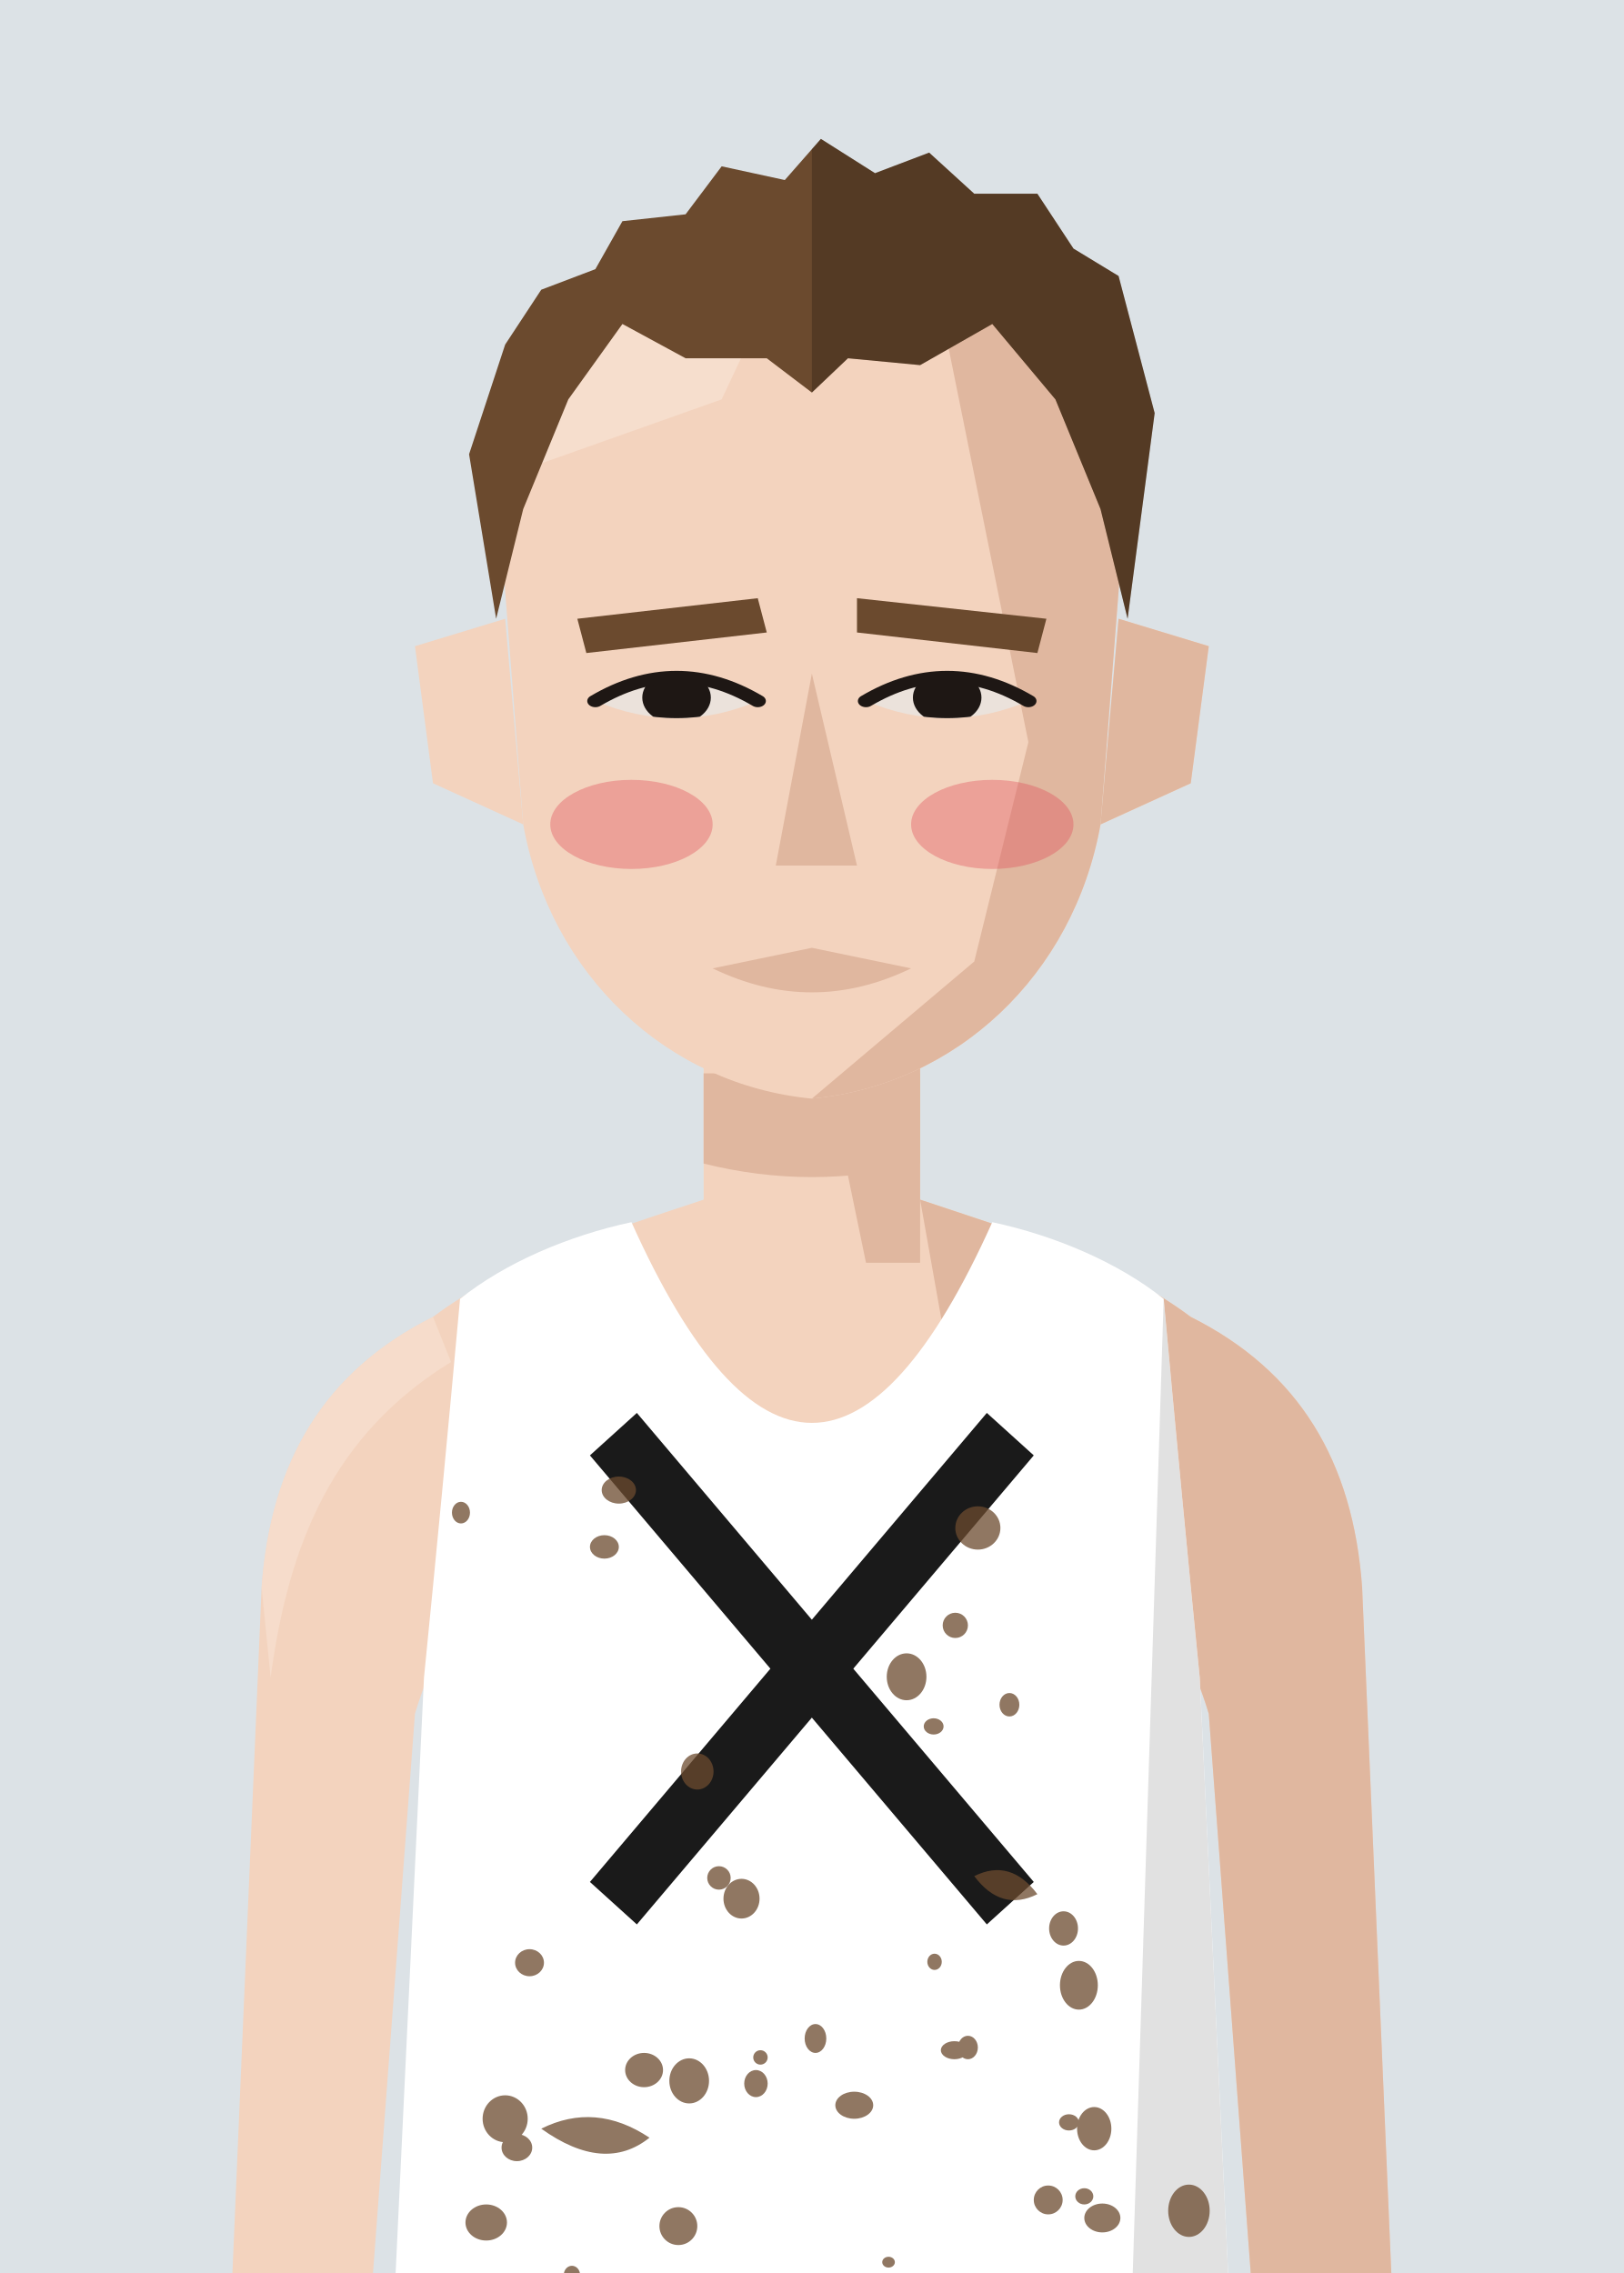
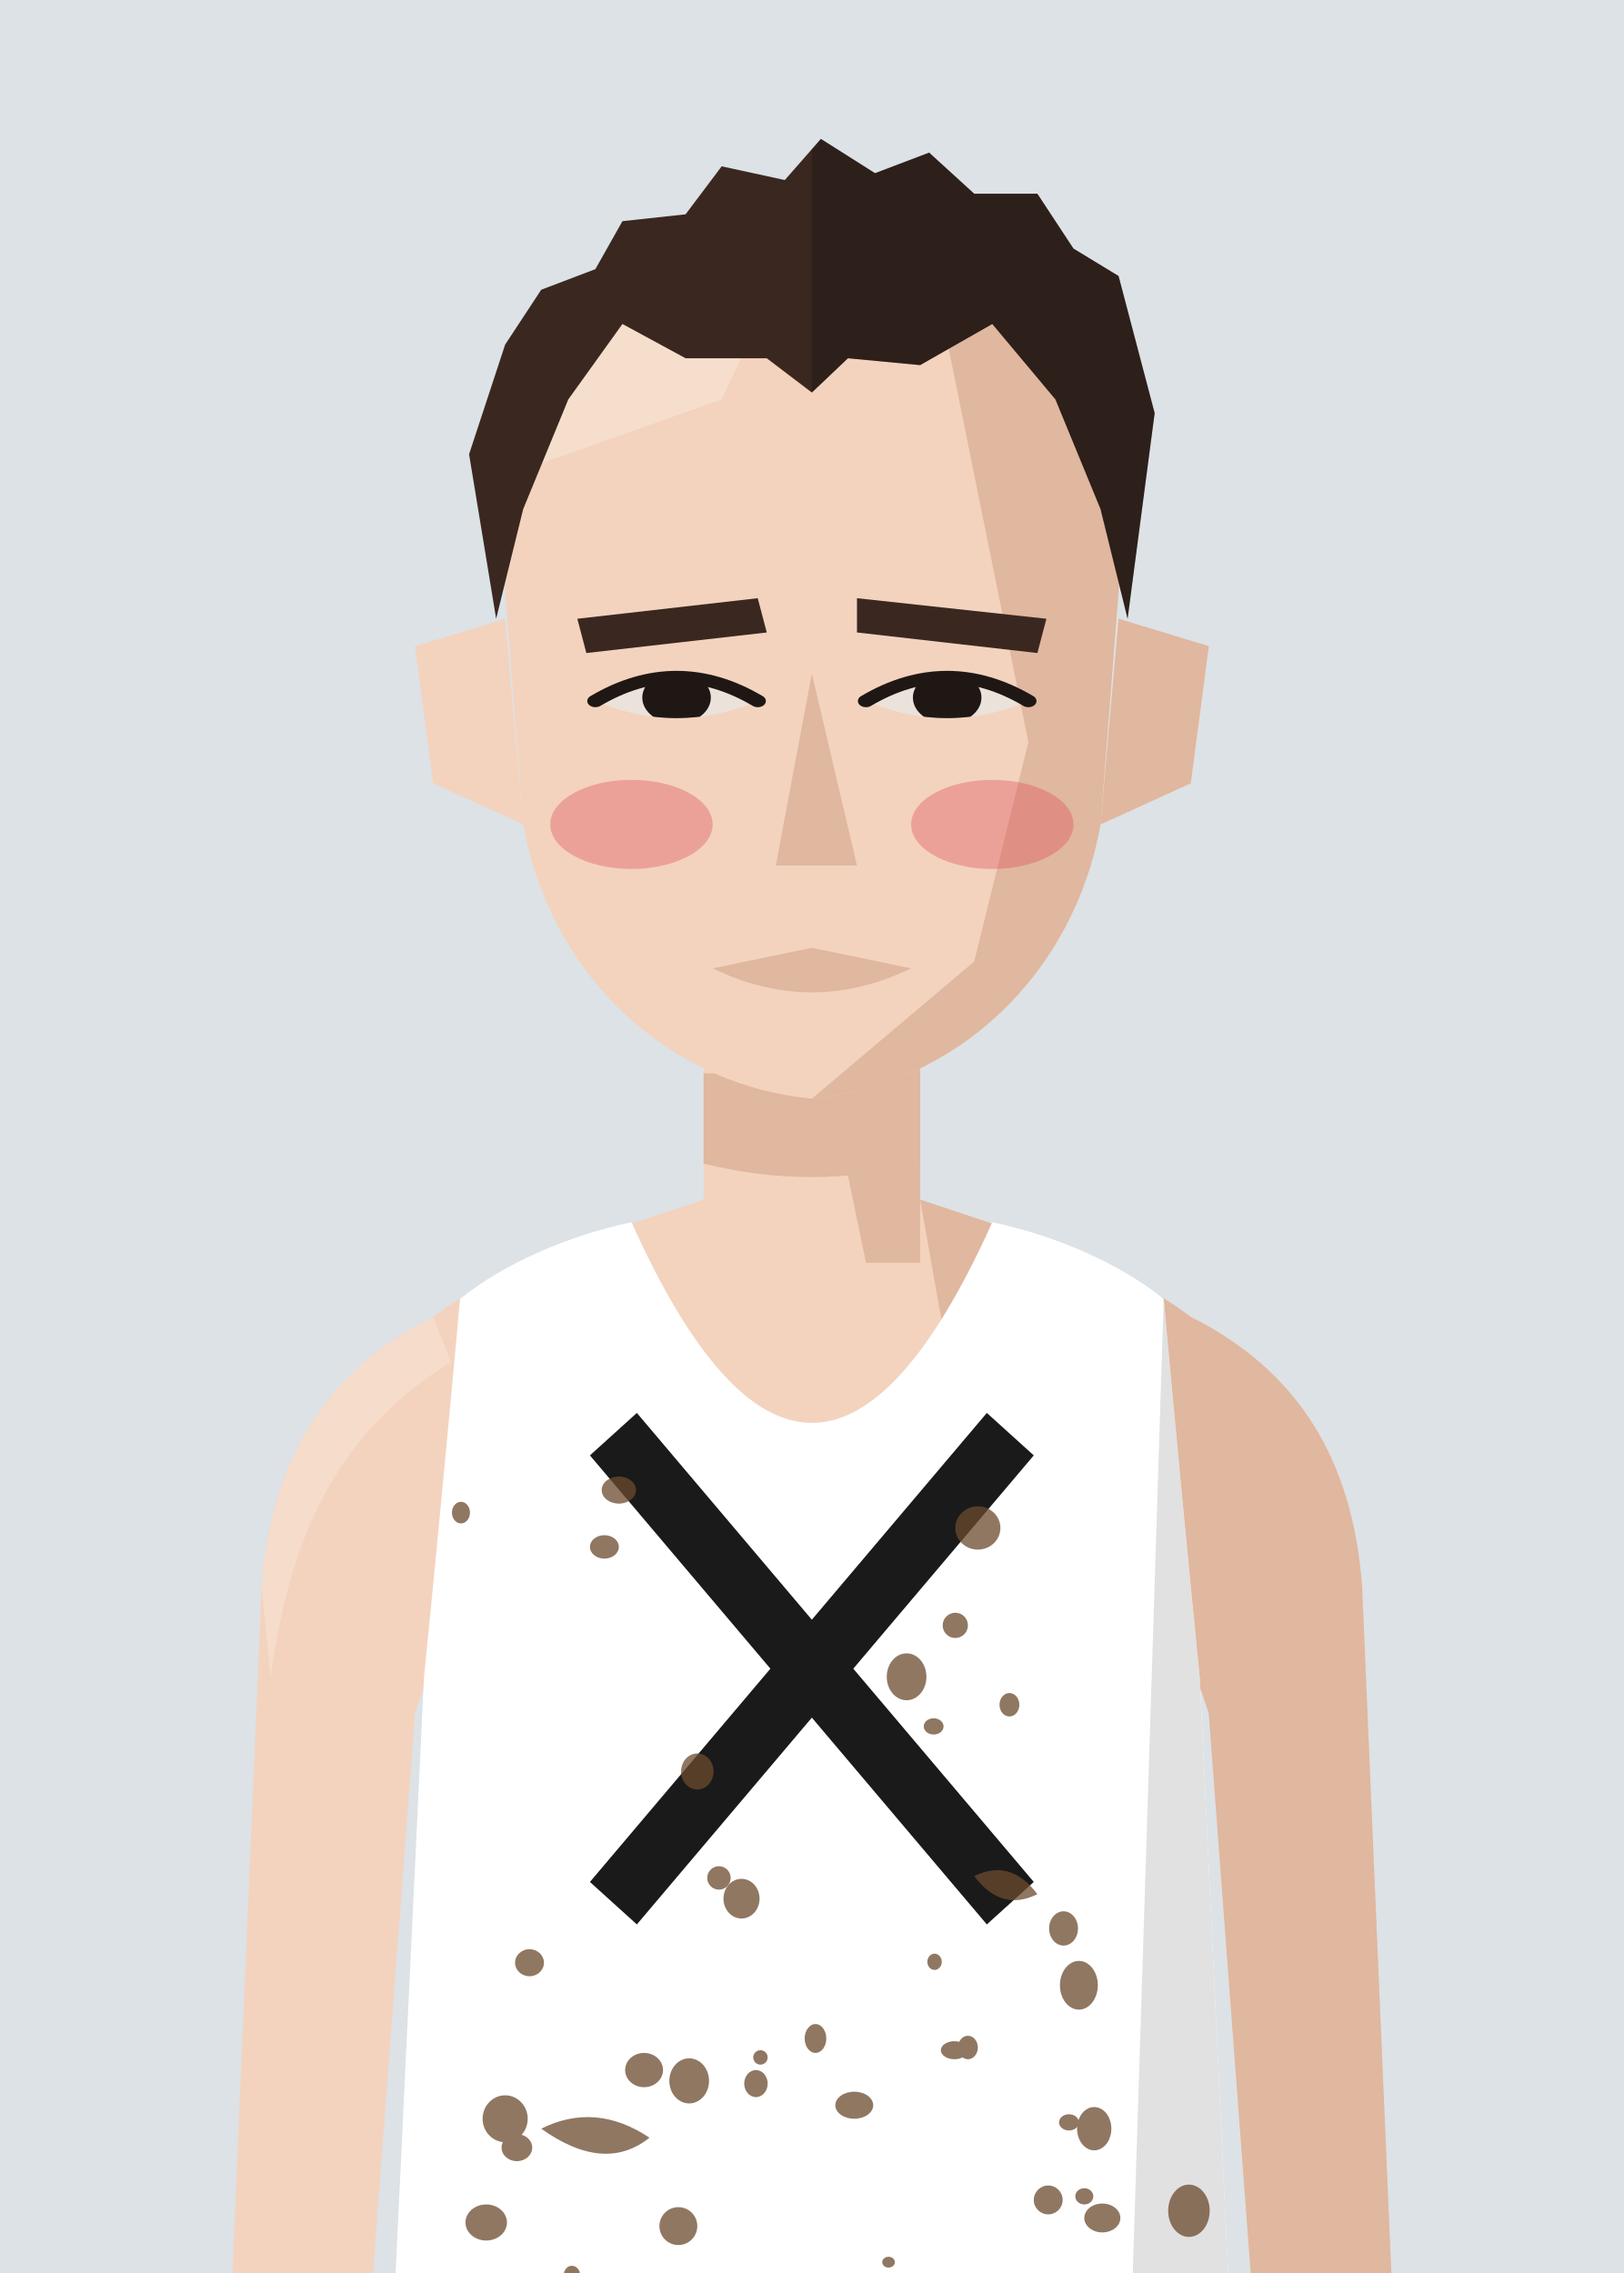
<svg xmlns="http://www.w3.org/2000/svg" viewBox="10 20 180 252">
  <defs>
    <clipPath id="vf">
      <path d="M53,330 L57,246 Q59,226 61,204 C66,200 73,197 80,195.5 Q100,240 120,195.5 C127,197 134,200 139,204 Q141,226 143,246 L147,330 Z" />
    </clipPath>
    <clipPath id="hf">
      <path d="M66,96 C64,58 80,40 100,40 C120,40 136,58 134,96 L132,130 C129,152 116,168 100,170 C84,168 71,152 68,130 Z" />
    </clipPath>
    <clipPath id="rf">
      <rect x="100" y="0" width="100" height="300" />
    </clipPath>
    <clipPath id="ef">
      <path d="M76,112 Q85,105 94,112 Q85,117 76,112 Z" />
      <path d="M106,112 Q115,105 124,112 Q115,117 106,112 Z" />
    </clipPath>
    <clipPath id="cf">
      <rect x="0" y="92" width="200" height="300" />
    </clipPath>
  </defs>
  <rect width="200" height="280" fill="#DCE2E6" />
  <g transform="translate(0,-40)">
    <rect x="88" y="171" width="24" height="37" fill="#F3D3BE" />
    <path d="M88,193 C76,197 66,200 58,206 C46,212 40,222 39,236 L35,330 L50,330 L56,250 Q59,240 64,238 L136,238 Q141,240 144,250 L150,330 L165,330 L161,236 C160,222 154,212 142,206 C134,200 124,197 112,193" fill="#F3D3BE" />
    <g fill="#E0B79F">
      <path d="M112,193 C124,197 134,200 142,206 C154,212 160,222 161,236 L165,330 L150,330 L144,250 Q141,240 136,238 L120,238 Z" />
      <path d="M58,206 C46,212 40,222 39,236 L40,246 C42,231 47,219 60,211 Z" fill="#F8E2D3" opacity=".6" />
      <polygon points="100,171 112,171 112,200 106,200" />
      <path d="M88,179 L112,179 L112,189 Q100,192 88,189 Z" />
    </g>
    <g transform="translate(0,83) scale(1,0.76) translate(0,-40)">
      <g fill="#F3D3BE">
        <path d="M66,100 L56,104 L58,124 L68,130 Z" />
        <path d="M134,100 L144,104 L142,124 L132,130 Z" />
        <path d="M66,96 C64,58 80,40 100,40 C120,40 136,58 134,96 L132,130 C129,152 116,168 100,170 C84,168 71,152 68,130 Z" />
      </g>
      <path d="M134,100 L144,104 L142,124 L132,130 Z" fill="#E0B79F" />
      <g clip-path="url(#hf)">
        <polygon points="112,40 140,40 140,180 100,180 100,170 118,150 124,118 120,92" fill="#E0B79F" />
        <polygon points="60,40 100,40 90,68 60,82" fill="#F8E2D3" opacity=".7" />
      </g>
-       <g fill="#6B4A2E">
+       <g fill="#3A2820">
        <polygon points="74,100 94,97 95,102 75,105" />
        <polygon points="105,97 126,100 125,105 105,102" />
      </g>
      <g fill="#EBE2DB">
        <path d="M76,112 Q85,105 94,112 Q85,117 76,112 Z" />
        <path d="M106,112 Q115,105 124,112 Q115,117 106,112 Z" />
      </g>
      <g clip-path="url(#ef)" fill="#1E1714">
        <circle cx="85" cy="111.5" r="3.8" />
        <circle cx="115" cy="111.5" r="3.8" />
      </g>
      <g fill="none" stroke="#1E1714" stroke-width="1.8" stroke-linecap="round">
        <path d="M76,112 Q85,105 94,112" />
        <path d="M106,112 Q115,105 124,112" />
      </g>
      <polygon points="100,108 105,136 96,136" fill="#E0B79F" />
      <path d="M89,151 L100,148 L111,151 Q100,158 89,151 Z" fill="#E0B79F" />
-       <g fill="#6B4A2E">
+       <g fill="#3A2820">
        <path d="M65,100 L62,76 L66,60 L70,52 L76,49 L79,42 L86,41 L90,34 L97,36 L101,30 L107,35 L113,32 L118,38 L125,38 L129,46 L134,50 L138,70 L135,100 L132,84 L127,68 L120,57 L112,63 L104,62 L100,67 L95,62 L86,62 L79,57 L73,68 L68,84 Z" />
        <g clip-path="url(#rf)" fill="#000" opacity=".22">
          <path d="M65,100 L62,76 L66,60 L70,52 L76,49 L79,42 L86,41 L90,34 L97,36 L101,30 L107,35 L113,32 L118,38 L125,38 L129,46 L134,50 L138,70 L135,100 L132,84 L127,68 L120,57 L112,63 L104,62 L100,67 L95,62 L86,62 L79,57 L73,68 L68,84 Z" />
        </g>
      </g>
      <g fill="#E0505A" opacity=".38">
        <ellipse cx="80" cy="130" rx="9" ry="6.5" />
        <ellipse cx="120" cy="130" rx="9" ry="6.5" />
      </g>
    </g>
    <g clip-path="url(#vf)">
      <path d="M53,330 L57,246 Q59,226 61,204 C66,200 73,197 80,195.5 Q100,240 120,195.5 C127,197 134,200 139,204 Q141,226 143,246 L147,330 Z" fill="#ffffff" />
      <g transform="matrix(6.2857 0 0 6.5 37.14 193)">
        <g stroke="#1a1a1a" stroke-width="1.1" stroke-linecap="butt">
          <line x1="6.5" y1="4" x2="13.5" y2="12" />
          <line x1="13.5" y1="4" x2="6.5" y2="12" />
        </g>
      </g>
      <path d="M139,204 Q141,226 143,246 L147,330 L135,330 Z" fill="#000" opacity="0.12" />
    </g>
    <g clip-path="url(#vf)" fill="#6B4A2E" opacity=".75">
      <ellipse cx="78.6" cy="225.2" rx="1.9" ry="1.5" />
      <ellipse cx="130.2" cy="303.5" rx="1.0" ry="0.9" />
      <ellipse cx="67.3" cy="298.1" rx="1.7" ry="1.5" />
      <ellipse cx="117.3" cy="287.0" rx="1.1" ry="1.3" />
      <ellipse cx="77.0" cy="231.5" rx="1.6" ry="1.3" />
      <ellipse cx="89.7" cy="268.2" rx="1.3" ry="1.3" />
      <ellipse cx="110.5" cy="245.9" rx="2.2" ry="2.6" />
      <ellipse cx="115.9" cy="240.2" rx="1.4" ry="1.4" />
      <ellipse cx="85.2" cy="306.8" rx="2.1" ry="2.1" />
      <ellipse cx="131.3" cy="296.0" rx="1.9" ry="2.4" />
      <ellipse cx="113.5" cy="251.4" rx="1.1" ry="0.9" />
      <ellipse cx="108.5" cy="310.8" rx="0.7" ry="0.6" />
      <ellipse cx="141.8" cy="305.1" rx="2.3" ry="2.9" />
      <ellipse cx="68.7" cy="277.6" rx="1.6" ry="1.5" />
      <ellipse cx="94.3" cy="288.1" rx="0.8" ry="0.8" />
      <ellipse cx="66.0" cy="294.9" rx="2.5" ry="2.6" />
      <ellipse cx="128.5" cy="295.3" rx="1.1" ry="0.9" />
      <ellipse cx="86.4" cy="290.7" rx="2.2" ry="2.5" />
      <ellipse cx="134.8" cy="313.6" rx="2.0" ry="1.6" />
      <ellipse cx="92.2" cy="270.5" rx="2.0" ry="2.2" />
      <ellipse cx="73.4" cy="312.2" rx="0.9" ry="1.0" />
      <ellipse cx="104.7" cy="293.4" rx="2.1" ry="1.5" />
      <ellipse cx="113.6" cy="277.5" rx="0.8" ry="0.9" />
      <ellipse cx="81.4" cy="289.5" rx="2.1" ry="1.9" />
      <ellipse cx="121.9" cy="249.0" rx="1.1" ry="1.3" />
      <ellipse cx="93.8" cy="291.0" rx="1.3" ry="1.5" />
      <ellipse cx="63.7" cy="320.6" rx="2.1" ry="2.5" />
      <ellipse cx="132.2" cy="305.9" rx="2.0" ry="1.6" />
      <ellipse cx="87.3" cy="256.4" rx="1.8" ry="2.0" />
      <ellipse cx="61.1" cy="227.7" rx="1.0" ry="1.2" />
      <ellipse cx="63.9" cy="306.4" rx="2.3" ry="2.0" />
      <ellipse cx="118.4" cy="229.4" rx="2.5" ry="2.4" />
      <ellipse cx="127.9" cy="273.8" rx="1.6" ry="1.9" />
      <ellipse cx="100.4" cy="286.0" rx="1.2" ry="1.6" />
      <ellipse cx="116.9" cy="316.2" rx="1.8" ry="1.5" />
      <ellipse cx="129.6" cy="280.1" rx="2.1" ry="2.7" />
      <ellipse cx="126.2" cy="303.9" rx="1.6" ry="1.6" />
      <ellipse cx="115.8" cy="287.3" rx="1.5" ry="1.0" />
      <path d="M70,296 q6,-3 12,1 q-5,4 -12,-1 Z" />
      <path d="M118,268 q4,-2 7,2 q-4,2 -7,-2 Z" />
    </g>
  </g>
</svg>
